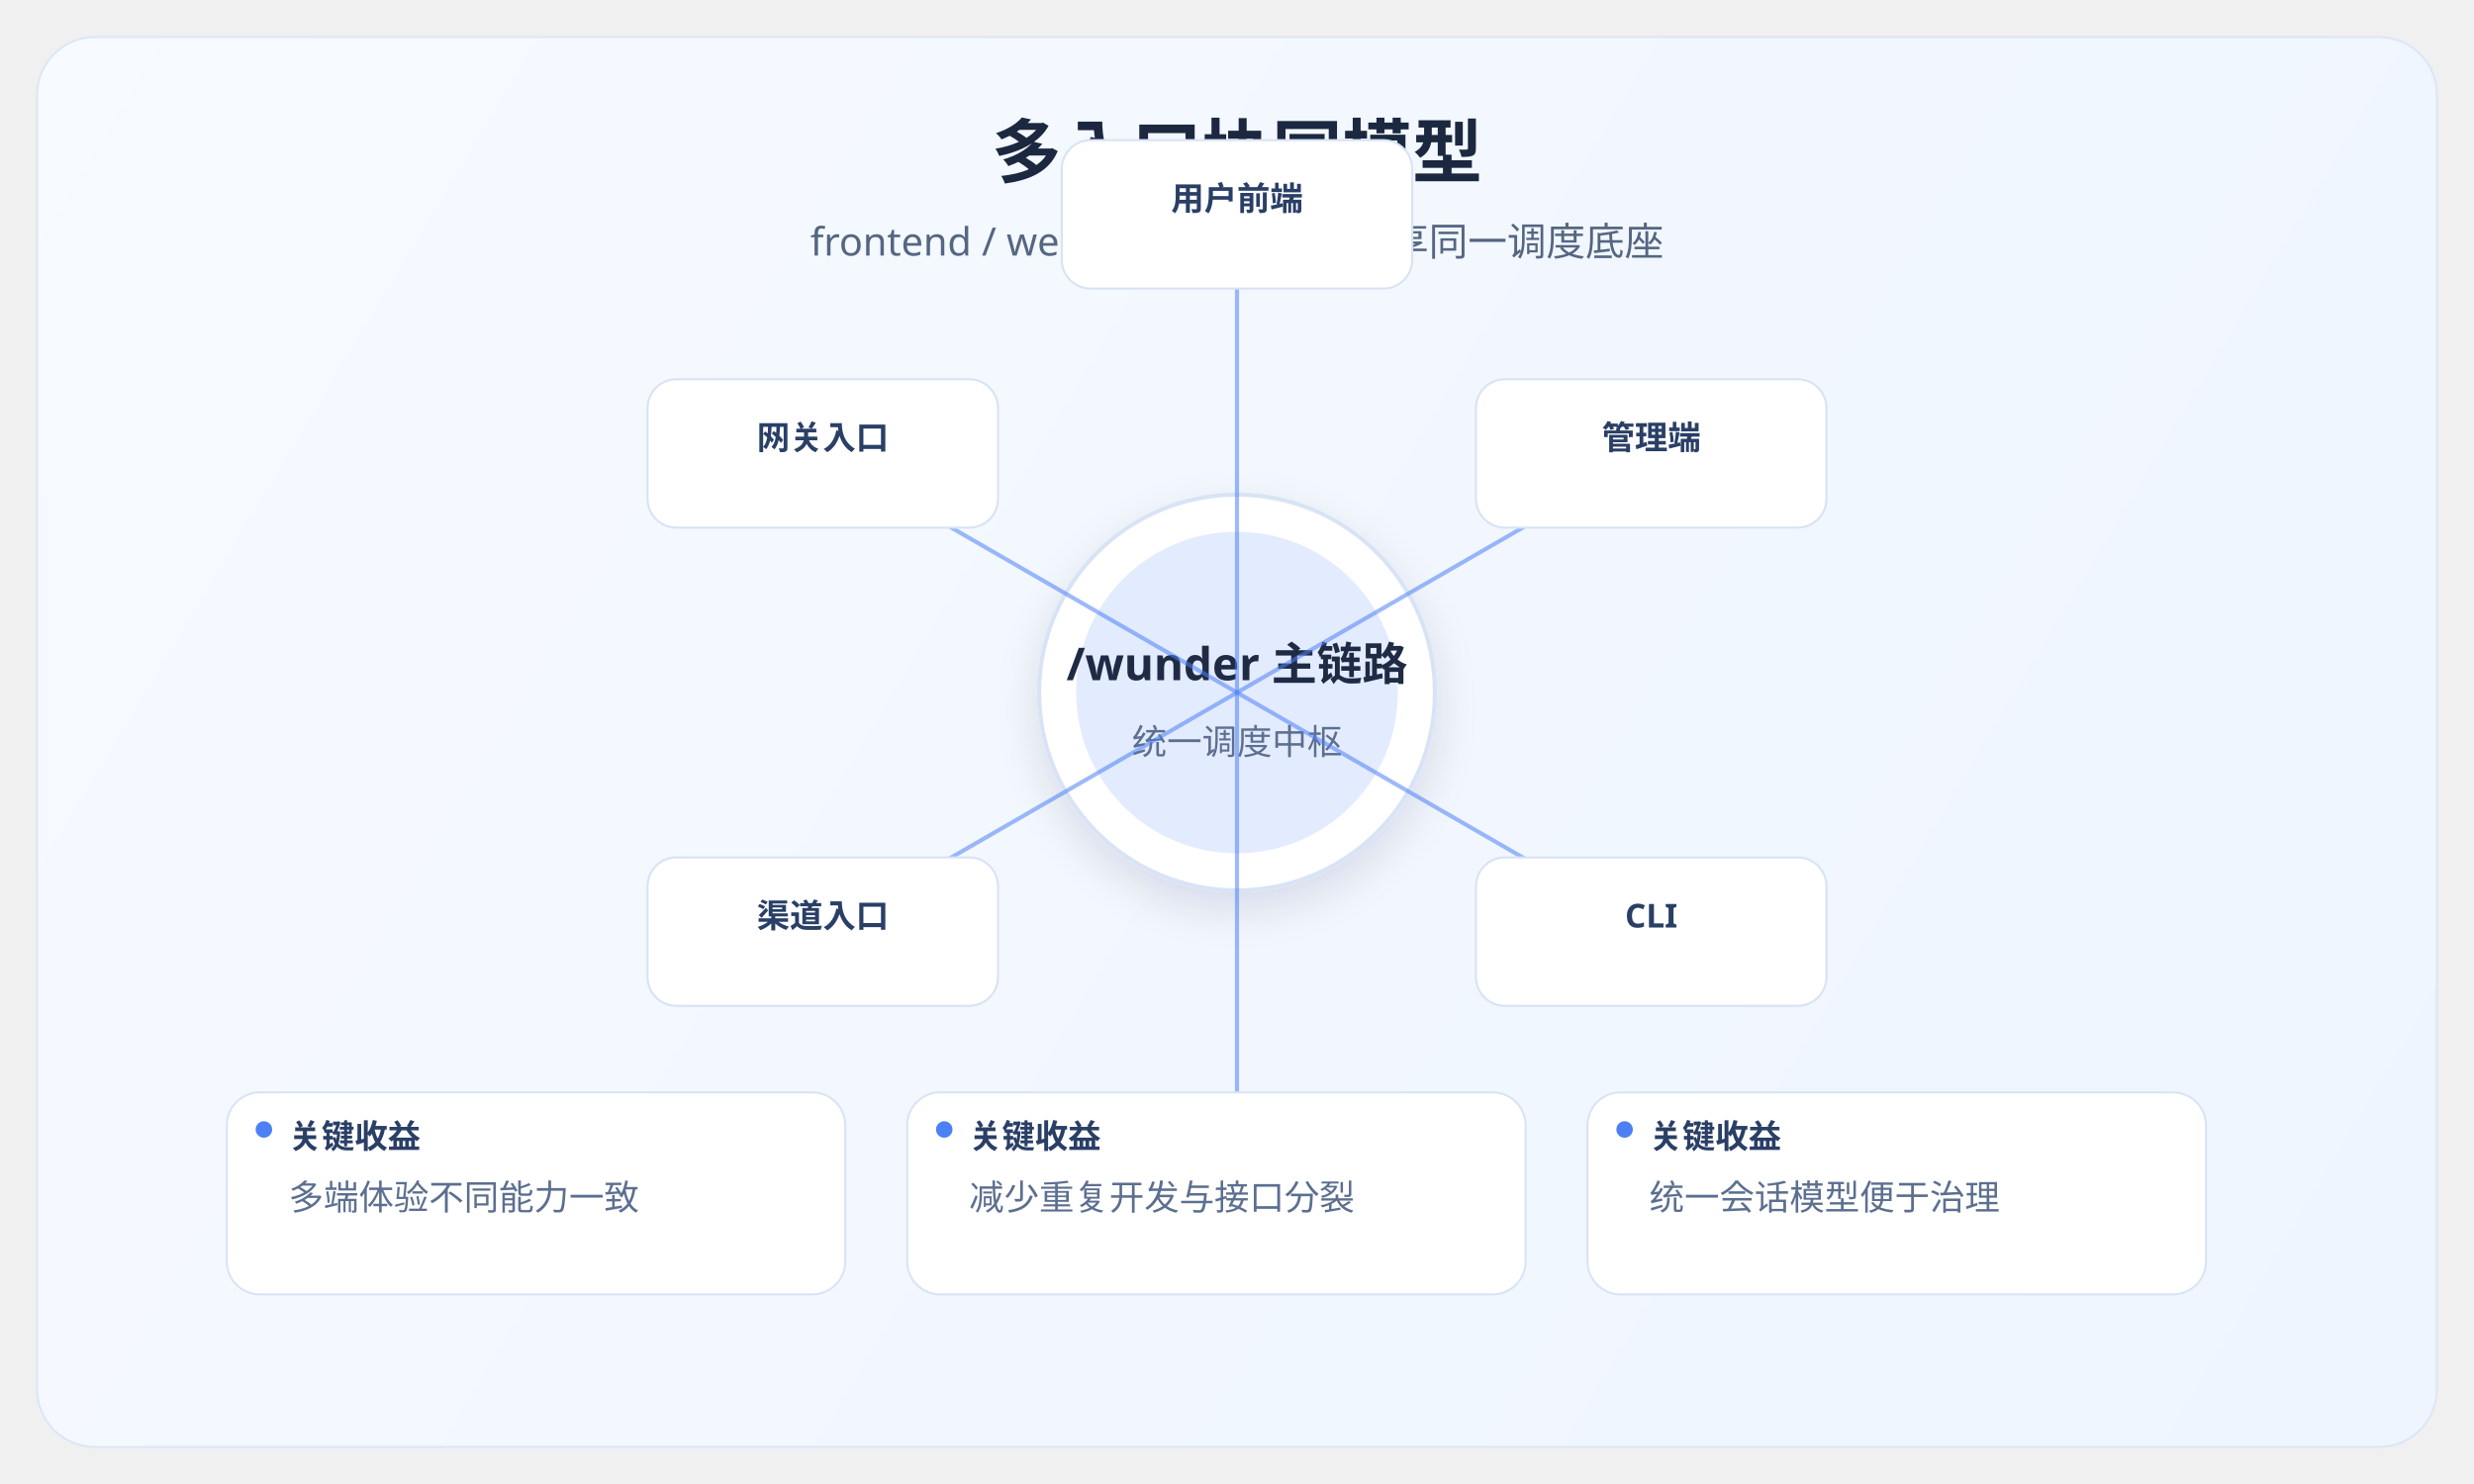
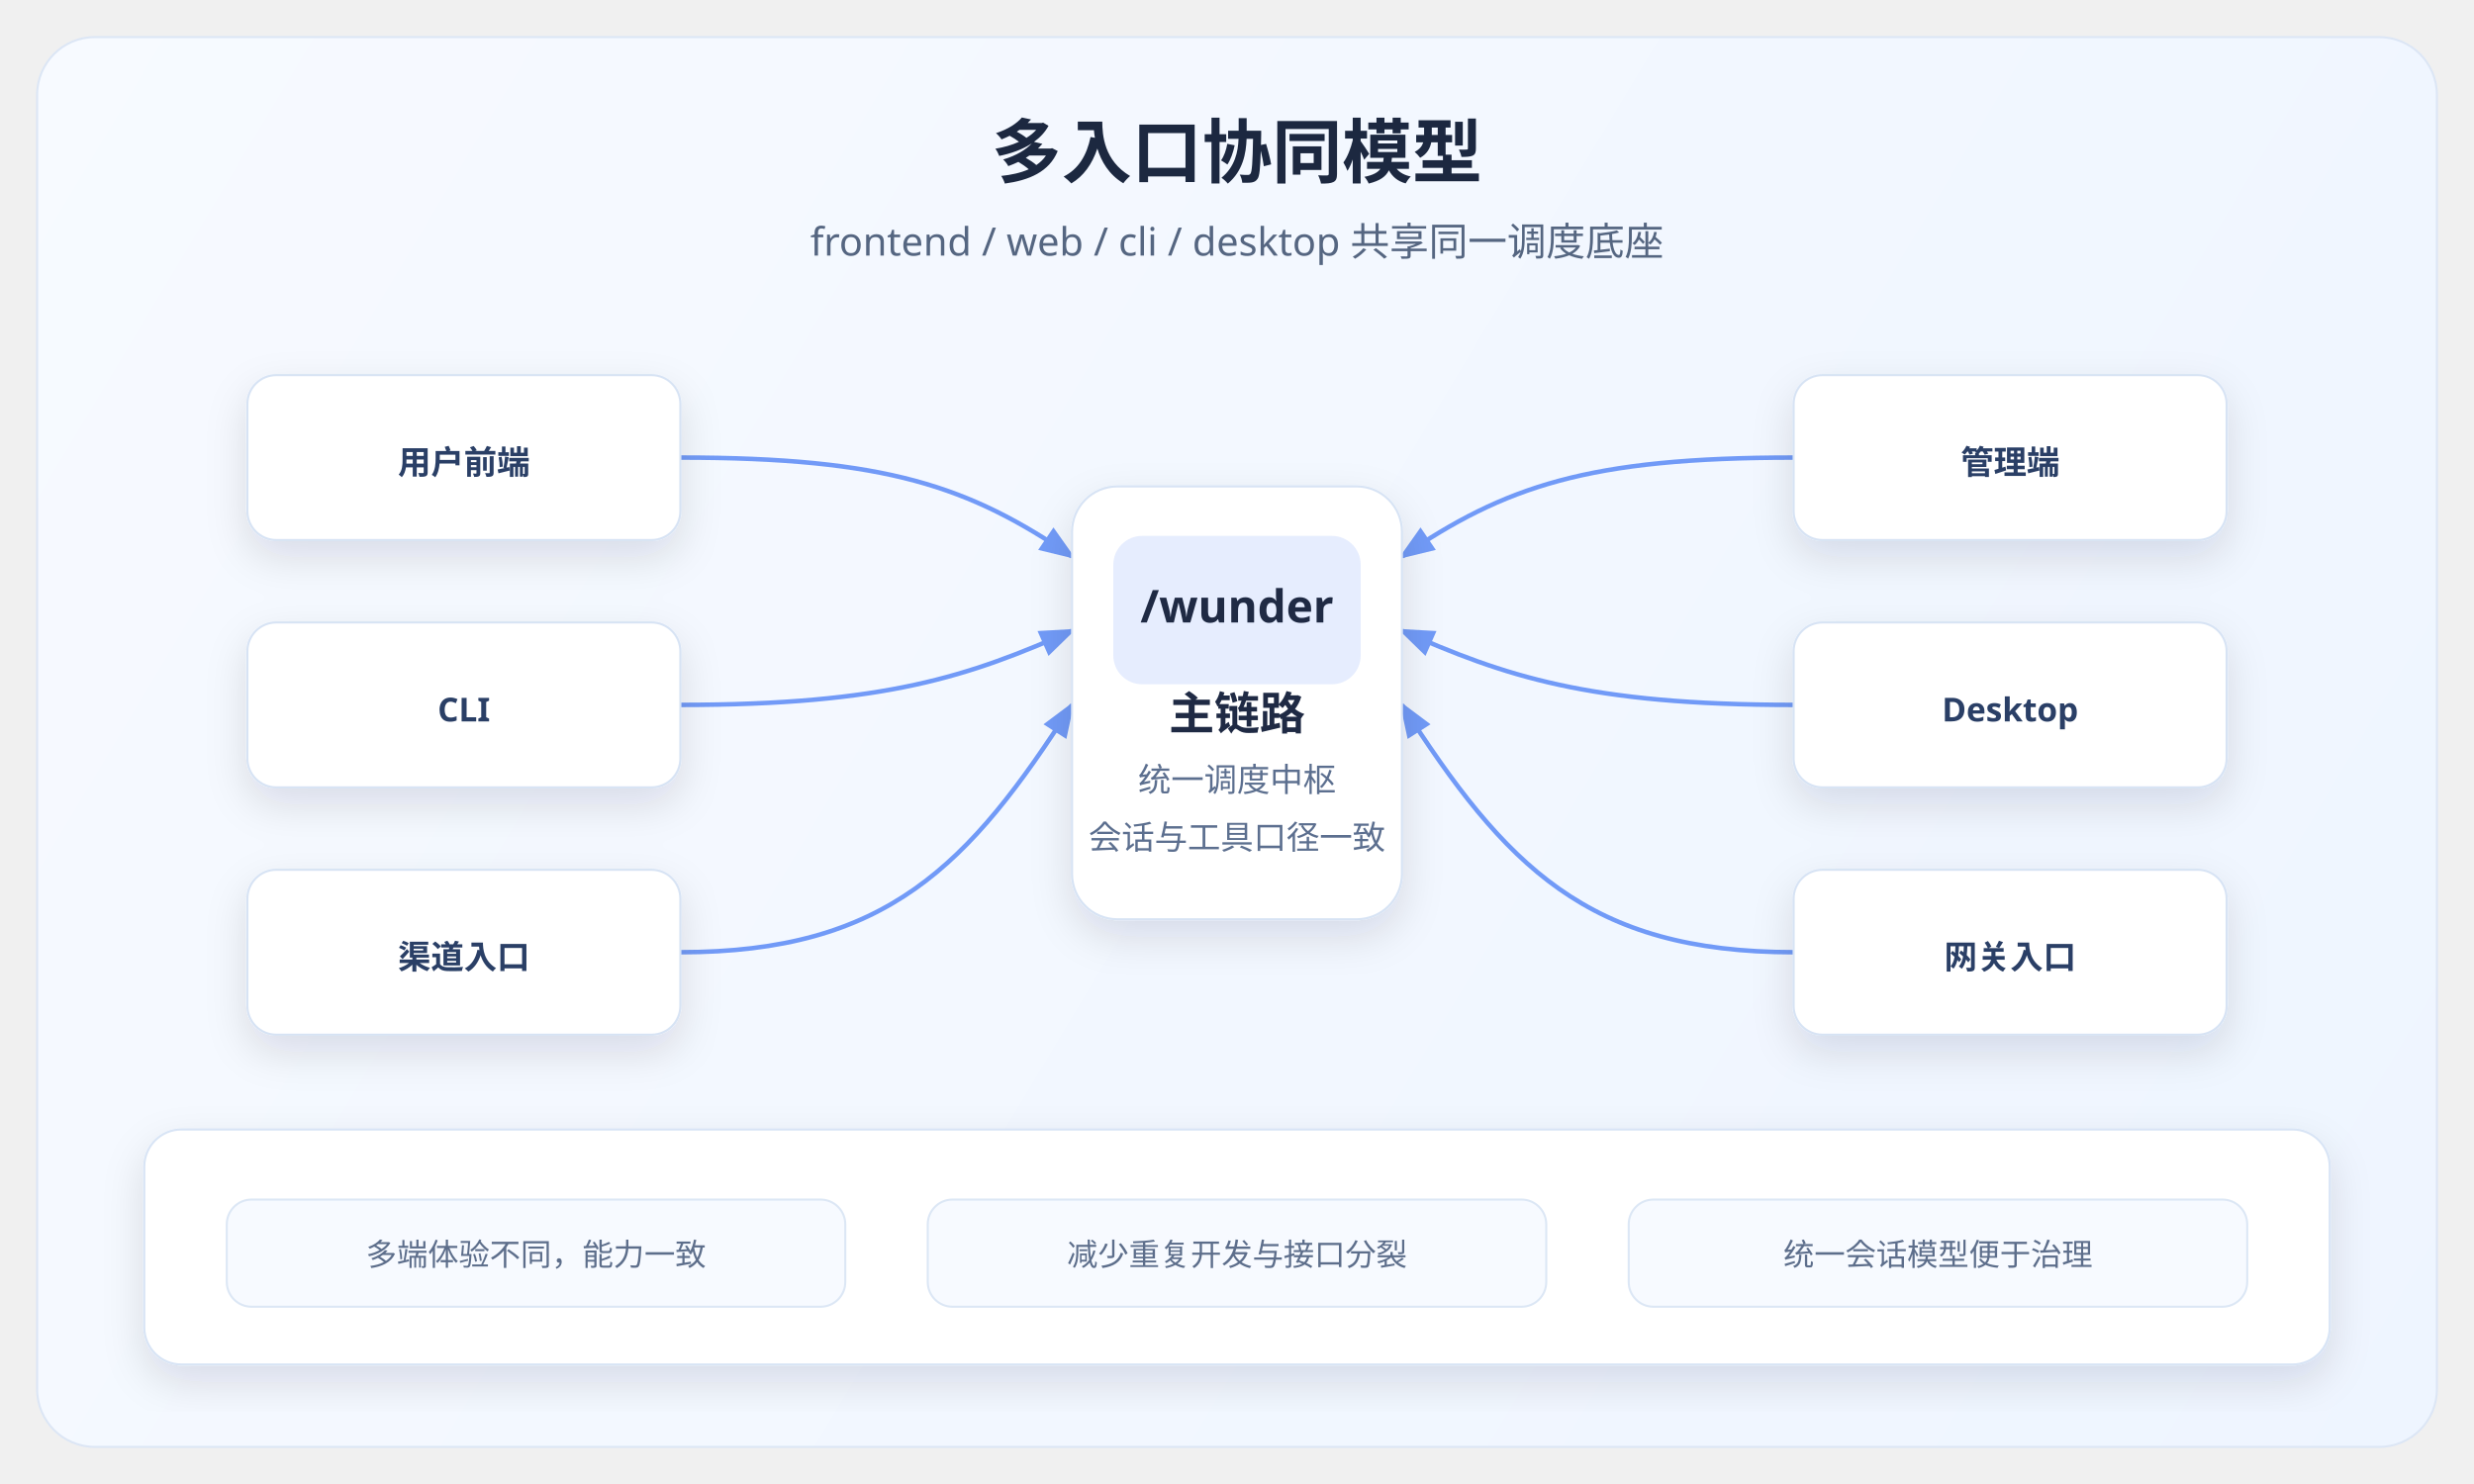
<svg xmlns="http://www.w3.org/2000/svg" width="1200" height="720" viewBox="0 0 1200 720" fill="none">
  <defs>
-     <linearGradient id="gmulti-entry-collaboration" x1="0" y1="0" x2="1200" y2="720" gradientUnits="userSpaceOnUse">
+     <linearGradient id="bg-mec" x1="0" y1="0" x2="1200" y2="720" gradientUnits="userSpaceOnUse">
      <stop offset="0" stop-color="#F7FAFF" />
      <stop offset="1" stop-color="#EEF5FF" />
    </linearGradient>
-     <filter id="shadowmulti-entry-collaboration" x="-20%" y="-20%" width="140%" height="140%">
+     <filter id="shadow-mec" x="-20%" y="-20%" width="140%" height="140%">
      <feDropShadow dx="0" dy="8" stdDeviation="10" flood-color="#0F1C33" flood-opacity="0.12" />
    </filter>
-     <marker id="arrowmulti-entry-collaboration" markerWidth="10" markerHeight="10" refX="7" refY="3" orient="auto">
+     <marker id="arrow-mec" markerWidth="10" markerHeight="10" refX="7" refY="3" orient="auto">
      <path d="M0,0 L0,6 L8,3 z" fill="#4D80F5" />
    </marker>
    <style>
- .ttl { font: 700 34px 'Microsoft YaHei','PingFang SC','Noto Sans SC',sans-serif; fill: #1C2840; }
- .sub { font: 500 19px 'Microsoft YaHei','PingFang SC','Noto Sans SC',sans-serif; fill: #556681; }
- .h3 { font: 700 22px 'Microsoft YaHei','PingFang SC','Noto Sans SC',sans-serif; fill: #1F2A44; }
- .body { font: 500 17px 'Microsoft YaHei','PingFang SC','Noto Sans SC',sans-serif; fill: #5C6F8F; }
- .cap { font: 600 16px 'Microsoft YaHei','PingFang SC','Noto Sans SC',sans-serif; fill: #2A3F66; }
- .small { font: 500 14px 'Microsoft YaHei','PingFang SC','Noto Sans SC',sans-serif; fill: #6A7A95; }
- </style>
+     .ttl { font: 700 34px 'Microsoft YaHei','PingFang SC','Noto Sans SC',sans-serif; fill: #1C2840; }
+     .sub { font: 500 19px 'Microsoft YaHei','PingFang SC','Noto Sans SC',sans-serif; fill: #556681; }
+     .h3 { font: 700 22px 'Microsoft YaHei','PingFang SC','Noto Sans SC',sans-serif; fill: #1F2A44; }
+     .cap { font: 600 16px 'Microsoft YaHei','PingFang SC','Noto Sans SC',sans-serif; fill: #2A3F66; }
+     .body { font: 500 16px 'Microsoft YaHei','PingFang SC','Noto Sans SC',sans-serif; fill: #5C6F8F; }
+     .small { font: 500 15px 'Microsoft YaHei','PingFang SC','Noto Sans SC',sans-serif; fill: #5D6E8B; }
+   </style>
  </defs>
-   <rect x="18" y="18" width="1164" height="684" rx="28" fill="url(#gmulti-entry-collaboration)" stroke="#DCE6F5" />
-   <text x="600" y="86" text-anchor="middle" class="ttl">
-     <tspan x="600" dy="0">多入口协同模型</tspan>
-   </text>
-   <text x="600" y="124" text-anchor="middle" class="sub">
-     <tspan x="600" dy="0">frontend / web / cli / desktop 共享同一调度底座</tspan>
-   </text>
-   <g filter="url(#shadowmulti-entry-collaboration)">
-     <circle cx="600" cy="336" r="96" fill="#FFFFFF" stroke="#D8E4F5" stroke-width="2" />
+   <rect x="18" y="18" width="1164" height="684" rx="28" fill="url(#bg-mec)" stroke="#DCE6F5" />
+   <text x="600" y="86" text-anchor="middle" class="ttl">多入口协同模型</text>
+   <text x="600" y="124" text-anchor="middle" class="sub">frontend / web / cli / desktop 共享同一调度底座</text>
+   <g opacity="0.78">
+     <path d="M330 222 C430 222 470 236 520 270" stroke="#4D80F5" stroke-width="2.2" fill="none" marker-end="url(#arrow-mec)" />
+     <path d="M330 342 C430 342 470 328 520 306" stroke="#4D80F5" stroke-width="2.2" fill="none" marker-end="url(#arrow-mec)" />
+     <path d="M330 462 C430 462 470 420 520 342" stroke="#4D80F5" stroke-width="2.2" fill="none" marker-end="url(#arrow-mec)" />
+     <path d="M870 222 C770 222 730 236 680 270" stroke="#4D80F5" stroke-width="2.2" fill="none" marker-end="url(#arrow-mec)" />
+     <path d="M870 342 C770 342 730 328 680 306" stroke="#4D80F5" stroke-width="2.2" fill="none" marker-end="url(#arrow-mec)" />
+     <path d="M870 462 C770 462 730 420 680 342" stroke="#4D80F5" stroke-width="2.2" fill="none" marker-end="url(#arrow-mec)" />
  </g>
-   <circle cx="600" cy="336" r="78" fill="#4D80F5" fill-opacity="0.16" />
-   <text x="600" y="330" text-anchor="middle" class="h3">
-     <tspan x="600" dy="0">/wunder 主链路</tspan>
-   </text>
-   <text x="600" y="366" text-anchor="middle" class="body">
-     <tspan x="600" dy="0">统一调度中枢</tspan>
-   </text>
-   <line x1="600" y1="336" x2="600.0" y2="104.0" stroke="#4D80F5" stroke-opacity="0.55" stroke-width="2" />
-   <rect x="515.0" y="68.0" width="170" height="72" rx="14" fill="#FFFFFF" stroke="#D7E3F4" />
-   <text x="600.0" y="102.0" text-anchor="middle" class="cap">
-     <tspan x="600.0" dy="0">用户前端</tspan>
-   </text>
-   <line x1="600" y1="336" x2="800.918" y2="220.0" stroke="#4D80F5" stroke-opacity="0.55" stroke-width="2" />
-   <rect x="715.918" y="184.0" width="170" height="72" rx="14" fill="#FFFFFF" stroke="#D7E3F4" />
-   <text x="800.918" y="218.0" text-anchor="middle" class="cap">
-     <tspan x="800.918" dy="0">管理端</tspan>
-   </text>
-   <line x1="600" y1="336" x2="800.918" y2="452.0" stroke="#4D80F5" stroke-opacity="0.55" stroke-width="2" />
-   <rect x="715.918" y="416.0" width="170" height="72" rx="14" fill="#FFFFFF" stroke="#D7E3F4" />
-   <text x="800.918" y="450.0" text-anchor="middle" class="cap">
-     <tspan x="800.918" dy="0">CLI</tspan>
-   </text>
-   <line x1="600" y1="336" x2="600.0" y2="568.0" stroke="#4D80F5" stroke-opacity="0.55" stroke-width="2" />
-   <rect x="515.0" y="532.0" width="170" height="72" rx="14" fill="#FFFFFF" stroke="#D7E3F4" />
-   <text x="600.0" y="566.0" text-anchor="middle" class="cap">
-     <tspan x="600.0" dy="0">Desktop</tspan>
-   </text>
-   <line x1="600" y1="336" x2="399.082" y2="452.0" stroke="#4D80F5" stroke-opacity="0.55" stroke-width="2" />
-   <rect x="314.082" y="416.0" width="170" height="72" rx="14" fill="#FFFFFF" stroke="#D7E3F4" />
-   <text x="399.082" y="450.0" text-anchor="middle" class="cap">
-     <tspan x="399.082" dy="0">渠道入口</tspan>
-   </text>
-   <line x1="600" y1="336" x2="399.082" y2="220" stroke="#4D80F5" stroke-opacity="0.55" stroke-width="2" />
-   <rect x="314.082" y="184" width="170" height="72" rx="14" fill="#FFFFFF" stroke="#D7E3F4" />
-   <text x="399.082" y="218" text-anchor="middle" class="cap">
-     <tspan x="399.082" dy="0">网关入口</tspan>
-   </text>
-   <rect x="110" y="530" width="300" height="98" rx="16" fill="#FFFFFF" stroke="#D8E4F5" />
-   <rect x="124" y="544" width="8" height="8" rx="4" fill="#4D80F5" />
-   <text x="140" y="557" text-anchor="start" class="cap">
-     <tspan x="140" dy="0">关键收益</tspan>
-   </text>
-   <text x="140" y="587" text-anchor="start" class="body">
-     <tspan x="140" dy="0">多端体验不同能力一致</tspan>
-   </text>
-   <rect x="440" y="530" width="300" height="98" rx="16" fill="#FFFFFF" stroke="#D8E4F5" />
-   <rect x="454" y="544" width="8" height="8" rx="4" fill="#4D80F5" />
-   <text x="470" y="557" text-anchor="start" class="cap">
-     <tspan x="470" dy="0">关键收益</tspan>
-   </text>
-   <text x="470" y="587" text-anchor="start" class="body">
-     <tspan x="470" dy="0">减少重复开发与接口分裂</tspan>
-   </text>
-   <rect x="770" y="530" width="300" height="98" rx="16" fill="#FFFFFF" stroke="#D8E4F5" />
-   <rect x="784" y="544" width="8" height="8" rx="4" fill="#4D80F5" />
-   <text x="800" y="557" text-anchor="start" class="cap">
-     <tspan x="800" dy="0">关键收益</tspan>
-   </text>
-   <text x="800" y="587" text-anchor="start" class="body">
-     <tspan x="800" dy="0">统一会话模型便于治理</tspan>
-   </text>
+   <g filter="url(#shadow-mec)">
+     <rect x="120" y="182" width="210" height="80" rx="14" fill="#FFFFFF" stroke="#D7E3F4" />
+     <rect x="120" y="302" width="210" height="80" rx="14" fill="#FFFFFF" stroke="#D7E3F4" />
+     <rect x="120" y="422" width="210" height="80" rx="14" fill="#FFFFFF" stroke="#D7E3F4" />
+     <rect x="870" y="182" width="210" height="80" rx="14" fill="#FFFFFF" stroke="#D7E3F4" />
+     <rect x="870" y="302" width="210" height="80" rx="14" fill="#FFFFFF" stroke="#D7E3F4" />
+     <rect x="870" y="422" width="210" height="80" rx="14" fill="#FFFFFF" stroke="#D7E3F4" />
+   </g>
+   <text x="225" y="230" text-anchor="middle" class="cap">用户前端</text>
+   <text x="225" y="350" text-anchor="middle" class="cap">CLI</text>
+   <text x="225" y="470" text-anchor="middle" class="cap">渠道入口</text>
+   <text x="975" y="230" text-anchor="middle" class="cap">管理端</text>
+   <text x="975" y="350" text-anchor="middle" class="cap">Desktop</text>
+   <text x="975" y="470" text-anchor="middle" class="cap">网关入口</text>
+   <g filter="url(#shadow-mec)">
+     <rect x="520" y="236" width="160" height="210" rx="22" fill="#FFFFFF" stroke="#D7E3F4" />
+   </g>
+   <rect x="540" y="260" width="120" height="72" rx="14" fill="#4D80F5" fill-opacity="0.14" />
+   <text x="600" y="302" text-anchor="middle" class="h3">/wunder</text>
+   <text x="600" y="354" text-anchor="middle" class="h3">主链路</text>
+   <text x="600" y="384" text-anchor="middle" class="body">统一调度中枢</text>
+   <text x="600" y="412" text-anchor="middle" class="body">会话与工具口径一致</text>
+   <g filter="url(#shadow-mec)">
+     <rect x="70" y="548" width="1060" height="114" rx="18" fill="#FFFFFF" stroke="#D8E4F5" />
+   </g>
+   <rect x="110" y="582" width="300" height="52" rx="12" fill="#F7FAFF" stroke="#DCE7F5" />
+   <text x="260" y="614" text-anchor="middle" class="small">多端体验不同，能力一致</text>
+   <rect x="450" y="582" width="300" height="52" rx="12" fill="#F7FAFF" stroke="#DCE7F5" />
+   <text x="600" y="614" text-anchor="middle" class="small">减少重复开发与接口分裂</text>
+   <rect x="790" y="582" width="300" height="52" rx="12" fill="#F7FAFF" stroke="#DCE7F5" />
+   <text x="940" y="614" text-anchor="middle" class="small">统一会话模型便于治理</text>
</svg>
